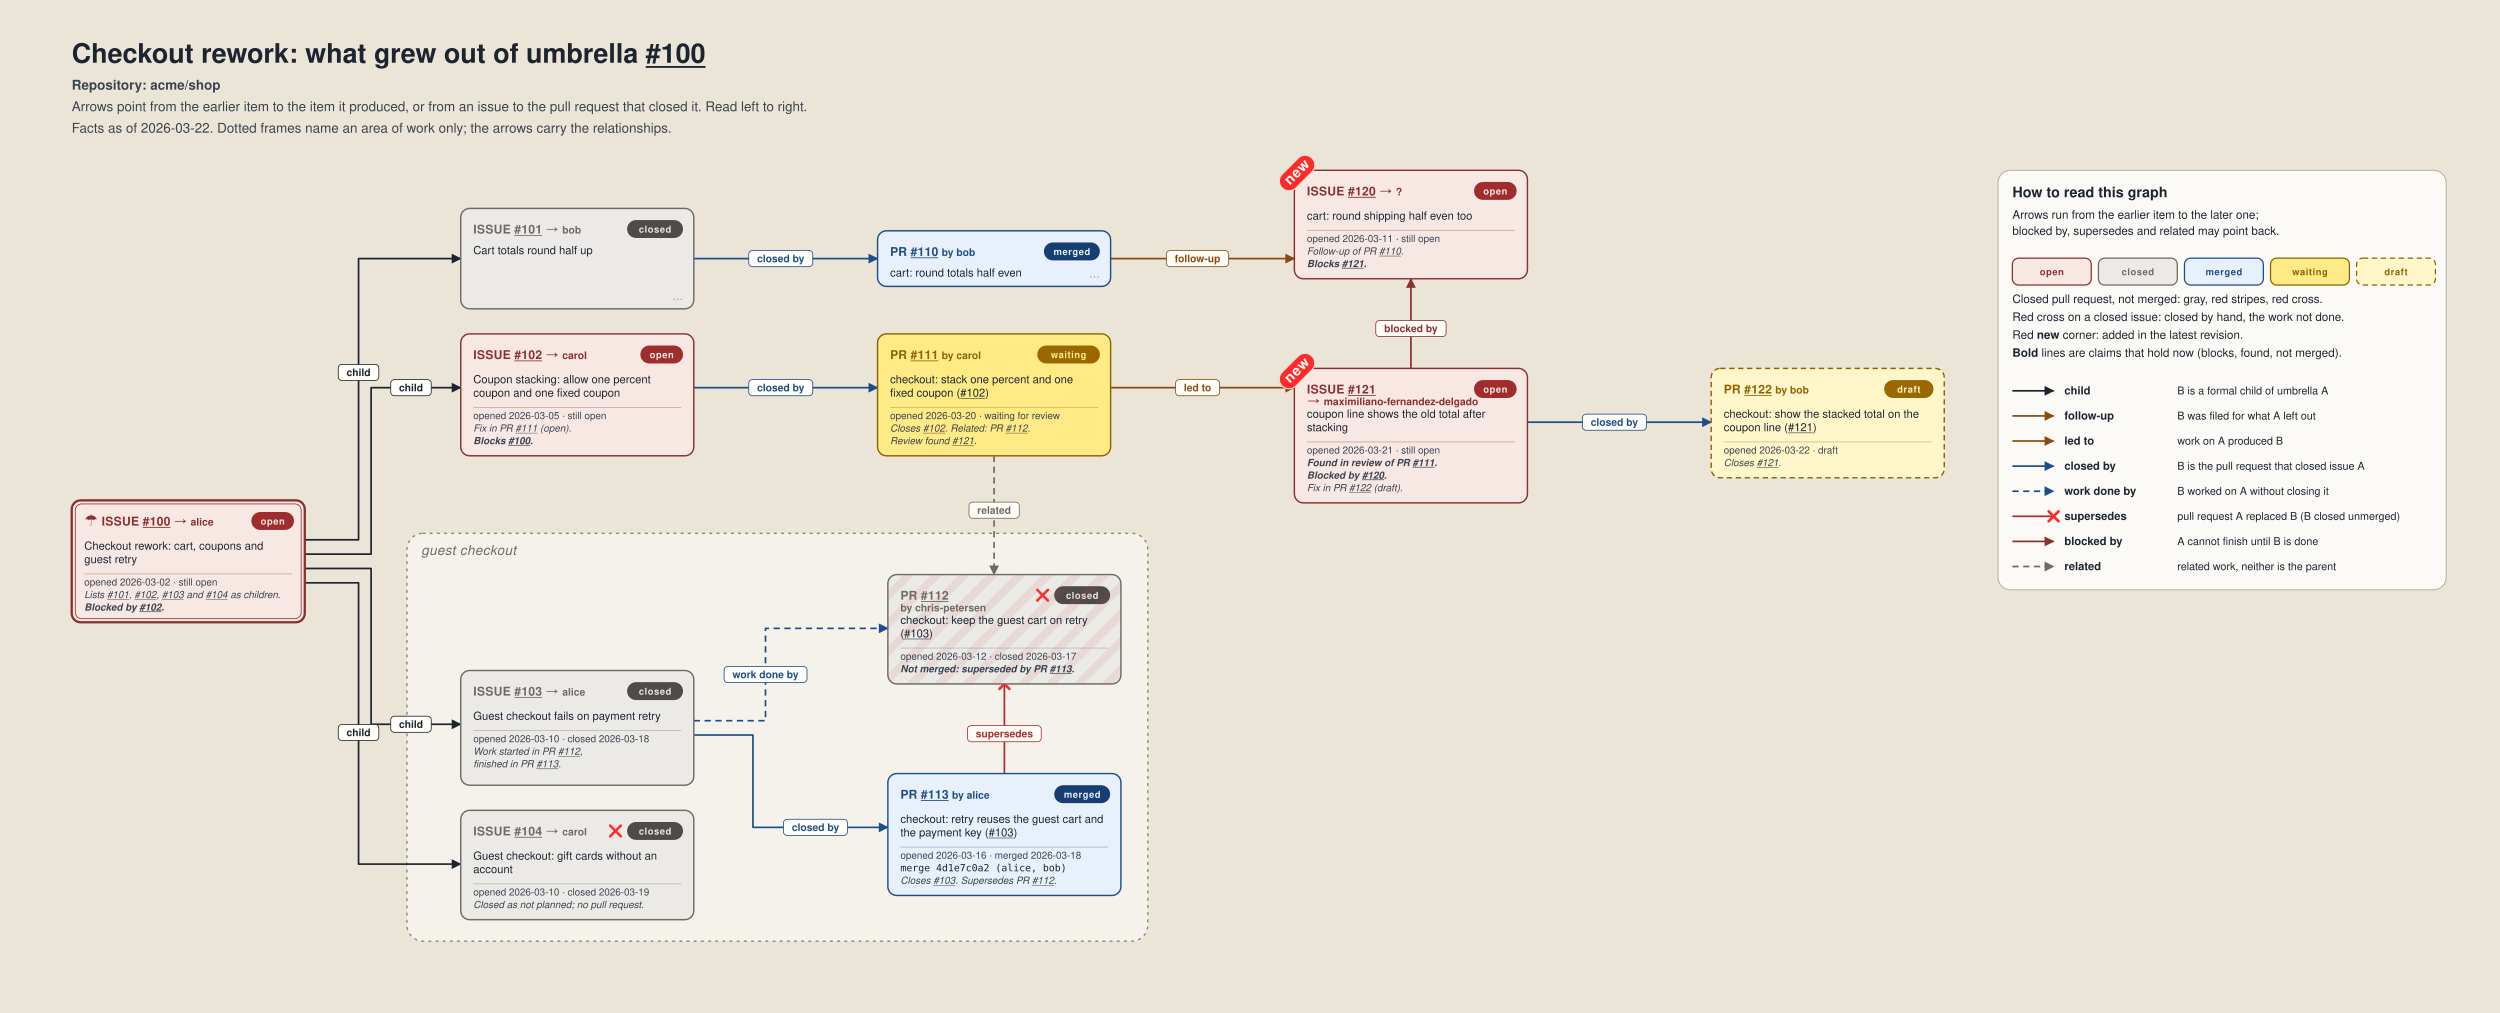
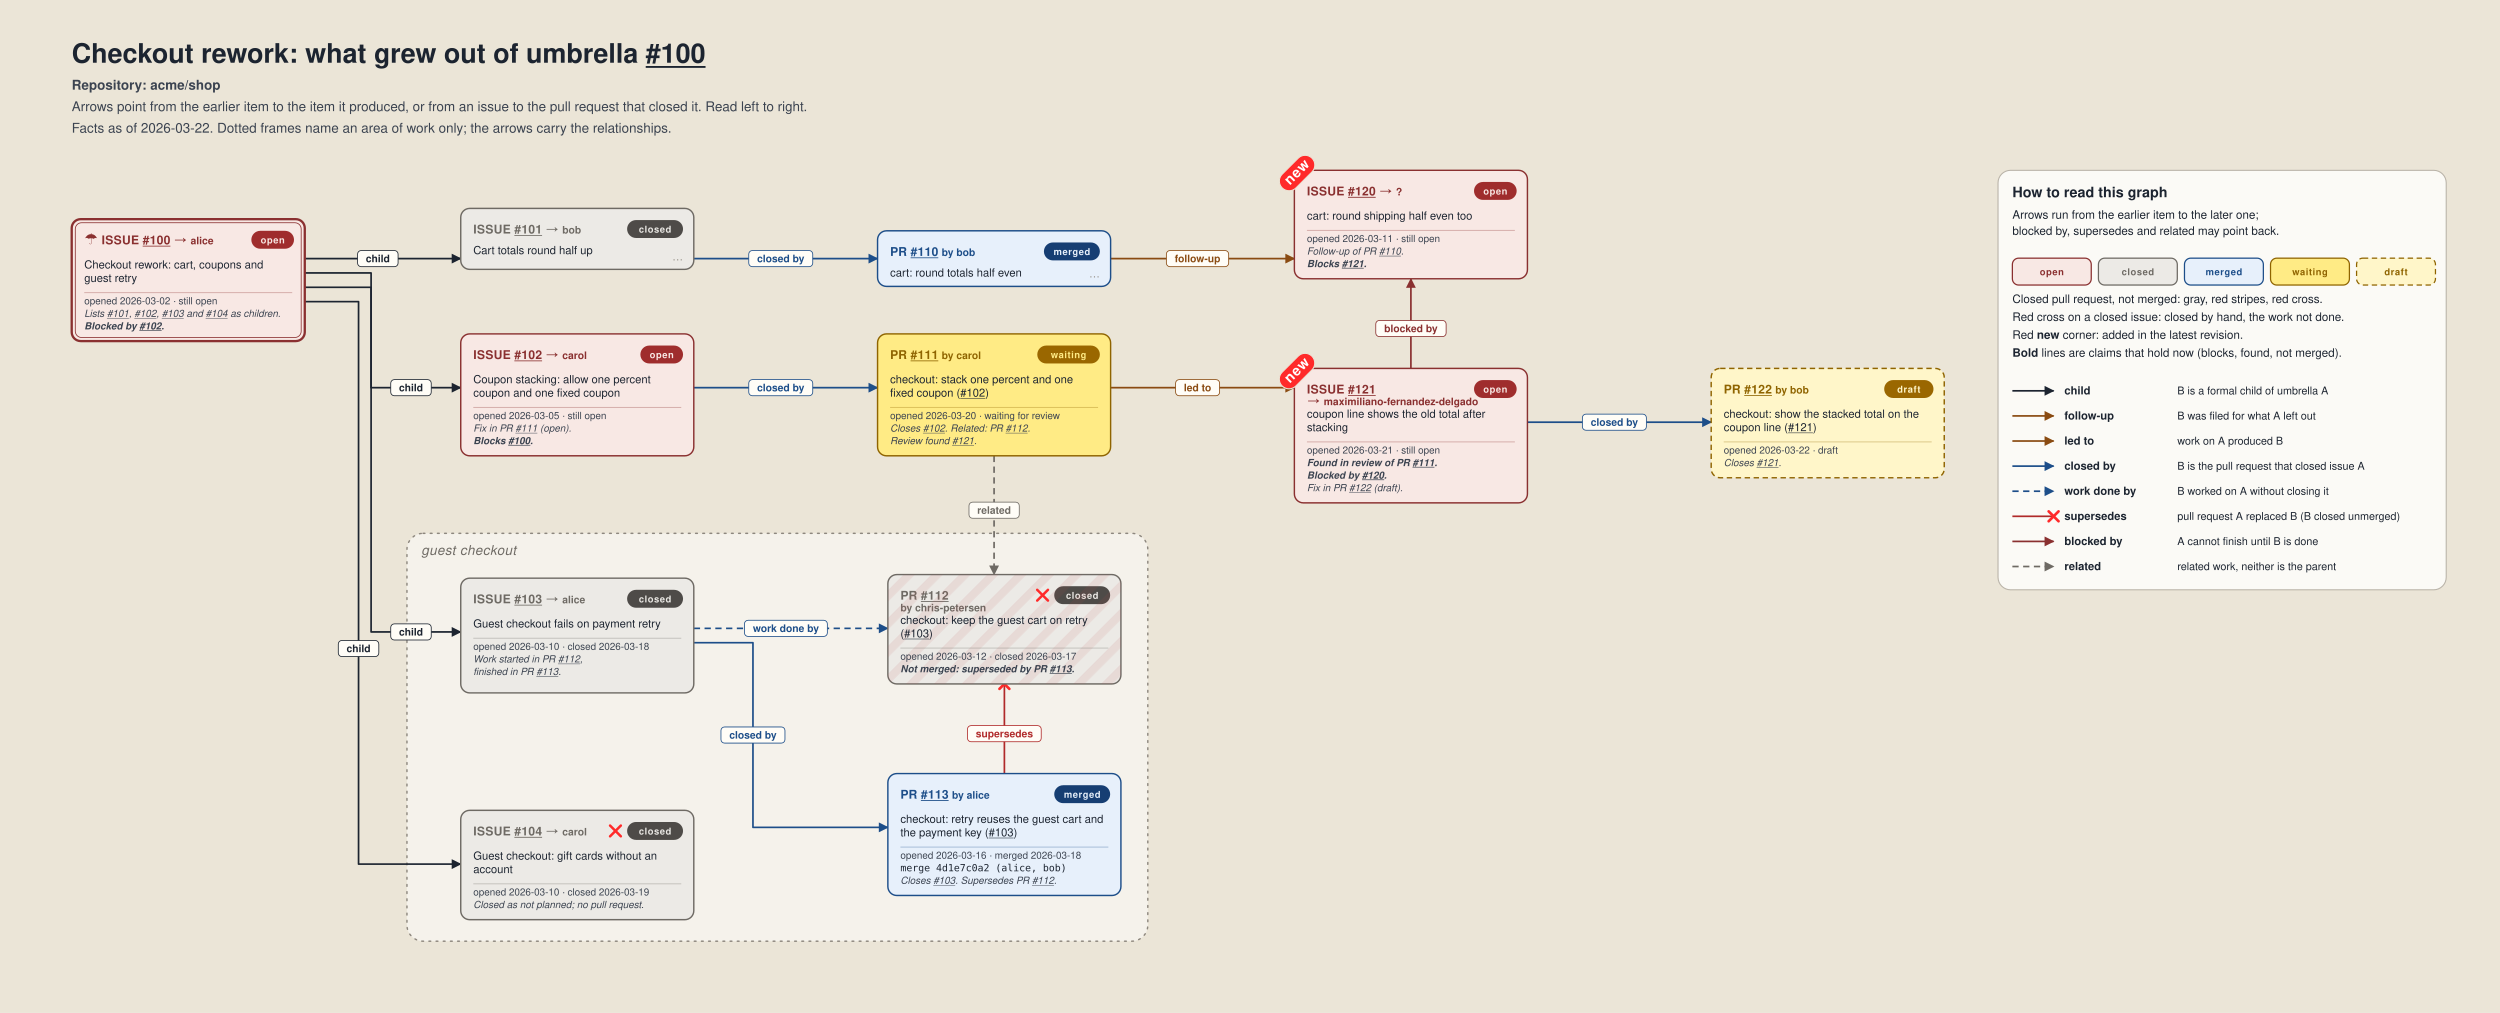
<svg xmlns="http://www.w3.org/2000/svg" xmlns:xlink="http://www.w3.org/1999/xlink" width="2789" height="1130" viewBox="0 0 2789 1130" font-family="Helvetica Neue, Helvetica, Arial, sans-serif">
  <defs>
    <marker id="h-child" viewBox="0 0 12 12" refX="11" refY="6" markerWidth="11" markerHeight="11" markerUnits="userSpaceOnUse" orient="auto">
      <path d="M0,0 L12,6 L0,12 z" fill="#1c2430" />
    </marker>
    <marker id="h-closed" viewBox="0 0 12 12" refX="11" refY="6" markerWidth="11" markerHeight="11" markerUnits="userSpaceOnUse" orient="auto">
      <path d="M0,0 L12,6 L0,12 z" fill="#1d4e89" />
    </marker>
    <marker id="h-work" viewBox="0 0 12 12" refX="11" refY="6" markerWidth="11" markerHeight="11" markerUnits="userSpaceOnUse" orient="auto">
      <path d="M0,0 L12,6 L0,12 z" fill="#1d4e89" />
    </marker>
    <marker id="h-led" viewBox="0 0 12 12" refX="11" refY="6" markerWidth="11" markerHeight="11" markerUnits="userSpaceOnUse" orient="auto">
      <path d="M0,0 L12,6 L0,12 z" fill="#8a4b12" />
    </marker>
    <marker id="h-blocked" viewBox="0 0 12 12" refX="11" refY="6" markerWidth="11" markerHeight="11" markerUnits="userSpaceOnUse" orient="auto">
      <path d="M0,0 L12,6 L0,12 z" fill="#8a3030" />
    </marker>
    <marker id="h-ref" viewBox="0 0 12 12" refX="11" refY="6" markerWidth="11" markerHeight="11" markerUnits="userSpaceOnUse" orient="auto">
      <path d="M0,0 L12,6 L0,12 z" fill="#6e6a64" />
    </marker>
    <marker id="h-evid" viewBox="0 0 12 12" refX="11" refY="6" markerWidth="11" markerHeight="11" markerUnits="userSpaceOnUse" orient="auto">
      <path d="M0,0 L12,6 L0,12 z" fill="#9a6700" />
    </marker>
    <marker id="h-dup" viewBox="0 0 12 12" refX="11" refY="6" markerWidth="11" markerHeight="11" markerUnits="userSpaceOnUse" orient="auto">
      <path d="M0,0 L12,6 L0,12 z" fill="#b02a2a" />
    </marker>
    <marker id="h-cross" overflow="visible" viewBox="0 0 16 16" refX="8" refY="8" markerWidth="16" markerHeight="16" markerUnits="userSpaceOnUse" orient="auto">
      <path d="M2.5,2.5 L13.5,13.5 M13.5,2.5 L2.5,13.5" stroke="#ff2a2a" stroke-width="3" stroke-linecap="round" fill="none" />
    </marker>
    <style>.kind{font-size:13.5px;font-weight:700;letter-spacing:.3px}.ttl{font-size:12.5px;fill:#1c2430}.meta{font-size:11px;fill:#3b4350}.mono{font-size:11px;font-family:Menlo,Consolas,monospace;fill:#1c2430}.note{font-size:11px;font-style:italic;fill:#3b4350}.pill{font-size:10.5px;font-weight:700;letter-spacing:.6px}.lbl{font-size:11.5px;font-weight:600}.ftl{font-size:15px;font-style:italic;fill:#6e6a64;letter-spacing:.4px}.h1{font-size:30px;font-weight:700;fill:#1c2430}.h2{font-size:15px;fill:#3b4350}.lg{font-size:13px;fill:#1c2430}.lgb{font-size:13px;font-weight:700;fill:#1c2430}/*collapse-begin*/.pop{visibility:hidden;opacity:0;pointer-events:none;filter:drop-shadow(0 6px 12px rgba(0,0,0,.35))}#n101:hover~#pop101,#pop101:hover{visibility:visible;opacity:1;pointer-events:auto}#n110:hover~#pop110,#pop110:hover{visibility:visible;opacity:1;pointer-events:auto}/*collapse-end*/</style>
  </defs>
  <rect x="0" y="0" width="2789" height="1130" fill="#ebe5d7" />
  <text class="h1" x="80" y="70">Checkout rework: what grew out of umbrella <a href="https://github.com/acme/shop/issues/100" xlink:href="https://github.com/acme/shop/issues/100" target="_blank">
      <tspan style="text-decoration:underline">#100</tspan>
    </a>
  </text>
  <text class="h2" x="80" y="100">
    <tspan style="font-weight:700">Repository: acme/shop</tspan>
  </text>
  <text class="h2" x="80" y="124">Arrows point from the earlier item to the item it produced, or from an issue to the pull request that closed it. Read left to right.</text>
  <text class="h2" x="80" y="148">Facts as of 2026-03-22. Dotted frames name an area of work only; the arrows carry the relationships.</text>
  <rect x="454" y="595" width="826.5" height="455" rx="18" fill="#ffffff" fill-opacity="0.5" stroke="#8d877e" stroke-width="1.6" stroke-dasharray="2 6" stroke-linecap="round" />
  <text class="ftl" x="470" y="619">guest checkout</text>
-   <path d="M774,804 L854,804 L854,701 L990.5,701" fill="none" stroke="#1d4e89" stroke-width="1.9" stroke-dasharray="7 5" stroke-linejoin="round" marker-end="url(#h-work)" data-from="103" data-to="112" data-kind="work done by" />
-   <path d="M774,820 L840,820 L840,923 L990.5,923" fill="none" stroke="#1d4e89" stroke-width="1.9" stroke-linejoin="round" marker-end="url(#h-closed)" data-from="103" data-to="113" data-kind="closed by" />
+   <path d="M774,701 L990.5,701" fill="none" stroke="#1d4e89" stroke-width="1.9" stroke-dasharray="7 5" stroke-linejoin="round" marker-end="url(#h-work)" data-from="103" data-to="112" data-kind="work done by" />
+   <path d="M774,717 L840,717 L840,923 L990.5,923" fill="none" stroke="#1d4e89" stroke-width="1.9" stroke-linejoin="round" marker-end="url(#h-closed)" data-from="103" data-to="113" data-kind="closed by" />
  <path d="M1120.5,863 L1120.5,763" fill="none" stroke="#b02a2a" stroke-width="1.9" stroke-linejoin="round" marker-end="url(#h-cross)" data-from="113" data-to="112" data-kind="supersedes" />
  <path d="M774,288.5 L979,288.5" fill="none" stroke="#1d4e89" stroke-width="1.9" stroke-linejoin="round" marker-end="url(#h-closed)" data-from="101" data-to="110" data-kind="closed by" />
  <path d="M774,432.5 L979,432.5" fill="none" stroke="#1d4e89" stroke-width="1.9" stroke-linejoin="round" marker-end="url(#h-closed)" data-from="102" data-to="111" data-kind="closed by" />
  <path d="M1239,288.5 L1444,288.5" fill="none" stroke="#8a4b12" stroke-width="1.9" stroke-linejoin="round" marker-end="url(#h-led)" data-from="110" data-to="120" data-kind="follow-up" />
  <path d="M1239,432.5 L1444,432.5" fill="none" stroke="#8a4b12" stroke-width="1.9" stroke-linejoin="round" marker-end="url(#h-led)" data-from="111" data-to="121" data-kind="led to" />
  <path d="M1704,471 L1909,471" fill="none" stroke="#1d4e89" stroke-width="1.9" stroke-linejoin="round" marker-end="url(#h-closed)" data-from="121" data-to="122" data-kind="closed by" />
  <path d="M1574,411 L1574,311" fill="none" stroke="#8a3030" stroke-width="1.9" stroke-linejoin="round" marker-end="url(#h-blocked)" data-from="121" data-to="120" data-kind="blocked by" />
-   <path d="M340,602.2 L400,602.2 L400,288.5 L514,288.5" fill="none" stroke="#1c2430" stroke-width="1.9" stroke-linejoin="round" marker-end="url(#h-child)" data-from="100" data-to="101" data-kind="child" />
-   <path d="M340,618.2 L414,618.2 L414,432.5 L514,432.5" fill="none" stroke="#1c2430" stroke-width="1.9" stroke-linejoin="round" marker-end="url(#h-child)" data-from="100" data-to="102" data-kind="child" />
-   <path d="M340,634.2 L414,634.2 L414,808 L514,808" fill="none" stroke="#1c2430" stroke-width="1.9" stroke-linejoin="round" marker-end="url(#h-child)" data-from="100" data-to="103" data-kind="child" />
-   <path d="M340,650.2 L400,650.2 L400,964 L514,964" fill="none" stroke="#1c2430" stroke-width="1.9" stroke-linejoin="round" marker-end="url(#h-child)" data-from="100" data-to="104" data-kind="child" />
+   <path d="M340,288.5 L514,288.5" fill="none" stroke="#1c2430" stroke-width="1.9" stroke-linejoin="round" marker-end="url(#h-child)" data-from="100" data-to="101" data-kind="child" />
+   <path d="M340,304.5 L414,304.5 L414,432.5 L514,432.5" fill="none" stroke="#1c2430" stroke-width="1.9" stroke-linejoin="round" marker-end="url(#h-child)" data-from="100" data-to="102" data-kind="child" />
+   <path d="M340,320.5 L414,320.5 L414,705 L514,705" fill="none" stroke="#1c2430" stroke-width="1.9" stroke-linejoin="round" marker-end="url(#h-child)" data-from="100" data-to="103" data-kind="child" />
+   <path d="M340,336.5 L400,336.5 L400,964 L514,964" fill="none" stroke="#1c2430" stroke-width="1.9" stroke-linejoin="round" marker-end="url(#h-child)" data-from="100" data-to="104" data-kind="child" />
  <path d="M1109,508.5 L1109,641" fill="none" stroke="#6e6a64" stroke-width="1.9" stroke-dasharray="7 5" stroke-linejoin="round" marker-end="url(#h-ref)" data-from="111" data-to="112" data-kind="related" />
  <g id="n100">
-     <rect x="80" y="558.2" width="260" height="136" rx="10" fill="#f8e8e4" stroke="#8a3030" stroke-width="2.6" />
-     <rect x="84" y="562.2" width="252" height="128" rx="7" fill="none" stroke="#8a3030" stroke-width="0.9" />
-     <text class="kind" x="94" y="586.25" style="fill:#8a3030">
+     <rect x="80" y="244.5" width="260" height="136" rx="10" fill="#f8e8e4" stroke="#8a3030" stroke-width="2.6" />
+     <rect x="84" y="248.5" width="252" height="128" rx="7" fill="none" stroke="#8a3030" stroke-width="0.9" />
+     <text class="kind" x="94" y="272.5" style="fill:#8a3030">
      <tspan style="font-size:16.9px">☂️</tspan> ISSUE <a href="https://github.com/acme/shop/issues/100" xlink:href="https://github.com/acme/shop/issues/100" target="_blank">
        <tspan style="text-decoration:underline">#100</tspan>
      </a>
      <tspan style="font-size:15px;letter-spacing:0">→</tspan>
      <tspan style="font-size:11.5px;font-weight:600;letter-spacing:0">alice</tspan>
    </text>
-     <rect x="280.4" y="571.2" width="47.6" height="20" rx="10" fill="#9f2d2d" />
-     <text class="pill" x="304.2" y="585.2" text-anchor="middle" style="fill:#f8e8e4">open</text>
-     <text class="ttl" x="94" y="613.2">Checkout rework: cart, coupons and</text>
-     <text class="ttl" x="94" y="628.2">guest retry</text>
-     <line x1="94" y1="640.2" x2="326" y2="640.2" stroke="#8a3030" stroke-opacity="0.35" />
-     <text class="meta" x="94" y="653.2">opened 2026-03-02 · still open</text>
-     <text class="note" x="94" y="667.2">Lists <a href="https://github.com/acme/shop/issues/101" xlink:href="https://github.com/acme/shop/issues/101" target="_blank">
+     <rect x="280.4" y="257.5" width="47.6" height="20" rx="10" fill="#9f2d2d" />
+     <text class="pill" x="304.2" y="271.5" text-anchor="middle" style="fill:#f8e8e4">open</text>
+     <text class="ttl" x="94" y="299.5">Checkout rework: cart, coupons and</text>
+     <text class="ttl" x="94" y="314.5">guest retry</text>
+     <line x1="94" y1="326.5" x2="326" y2="326.5" stroke="#8a3030" stroke-opacity="0.35" />
+     <text class="meta" x="94" y="339.5">opened 2026-03-02 · still open</text>
+     <text class="note" x="94" y="353.5">Lists <a href="https://github.com/acme/shop/issues/101" xlink:href="https://github.com/acme/shop/issues/101" target="_blank">
        <tspan style="text-decoration:underline">#101</tspan>
      </a>, <a href="https://github.com/acme/shop/issues/102" xlink:href="https://github.com/acme/shop/issues/102" target="_blank">
        <tspan style="text-decoration:underline">#102</tspan>
      </a>, <a href="https://github.com/acme/shop/issues/103" xlink:href="https://github.com/acme/shop/issues/103" target="_blank">
        <tspan style="text-decoration:underline">#103</tspan>
      </a> and <a href="https://github.com/acme/shop/issues/104" xlink:href="https://github.com/acme/shop/issues/104" target="_blank">
        <tspan style="text-decoration:underline">#104</tspan>
      </a> as children.</text>
-     <text class="note" x="94" y="681.2">
+     <text class="note" x="94" y="367.5">
      <tspan style="font-weight:700">Blocked by <a href="https://github.com/acme/shop/issues/102" xlink:href="https://github.com/acme/shop/issues/102" target="_blank">
          <tspan style="text-decoration:underline">#102</tspan>
        </a>.</tspan>
    </text>
  </g>
  <g id="n101">
-     <rect x="514" y="232.5" width="260" height="112" rx="10" fill="#eceae6" stroke="#6e6a64" stroke-width="1.6" data-collapsed="1" data-keywords="Cart totals round half up" />
+     <rect x="514" y="232.5" width="260" height="68" rx="10" fill="#eceae6" stroke="#6e6a64" stroke-width="1.6" data-collapsed="1" data-keywords="Cart totals round half up" />
    <text class="kind" x="528" y="260.5" style="fill:#6e6a64">ISSUE <a href="https://github.com/acme/shop/issues/101" xlink:href="https://github.com/acme/shop/issues/101" target="_blank">
        <tspan style="text-decoration:underline">#101</tspan>
      </a>
      <tspan style="font-size:15px;letter-spacing:0">→</tspan>
      <tspan style="font-size:11.5px;font-weight:600;letter-spacing:0">bob</tspan>
    </text>
    <rect x="699.6" y="245.5" width="62.4" height="20" rx="10" fill="#4e4b48" />
    <text class="pill" x="730.8" y="259.5" text-anchor="middle" style="fill:#eceae6">closed</text>
    <text class="ttl" x="528" y="283.5">Cart totals round half up</text>
-     <text class="meta" x="762" y="334.5" text-anchor="end" style="fill:#8d877e;font-size:12px">…</text>
+     <text class="meta" x="762" y="290.5" text-anchor="end" style="fill:#8d877e;font-size:12px">…</text>
  </g>
  <g id="n110">
    <rect x="979" y="257.5" width="260" height="62" rx="10" fill="#e7f0fb" stroke="#1d4e89" stroke-width="1.6" data-collapsed="1" data-keywords="cart: round totals half even" />
    <text class="kind" x="993.0" y="285.5" style="fill:#1d4e89">PR <a href="https://github.com/acme/shop/pull/110" xlink:href="https://github.com/acme/shop/pull/110" target="_blank">
        <tspan style="text-decoration:underline">#110</tspan>
      </a>
      <tspan style="font-size:11.5px;font-weight:600;letter-spacing:0">by bob</tspan>
    </text>
    <rect x="1164.6" y="270.5" width="62.4" height="20" rx="10" fill="#163e73" />
    <text class="pill" x="1195.8" y="284.5" text-anchor="middle" style="fill:#e7f0fb">merged</text>
    <text class="ttl" x="993" y="308.5">cart: round totals half even</text>
    <text class="meta" x="1227" y="309.5" text-anchor="end" style="fill:#8d877e;font-size:12px">…</text>
  </g>
  <g id="n120">
    <rect x="1444" y="190" width="260" height="121" rx="10" fill="#f8e8e4" stroke="#8a3030" stroke-width="1.6" />
    <text class="kind" x="1458.0" y="218.0" style="fill:#8a3030">ISSUE <a href="https://github.com/acme/shop/issues/120" xlink:href="https://github.com/acme/shop/issues/120" target="_blank">
        <tspan style="text-decoration:underline">#120</tspan>
      </a>
      <tspan style="font-size:15px;letter-spacing:0">→</tspan>
      <tspan style="font-size:11.5px;font-weight:600;letter-spacing:0">?</tspan>
    </text>
    <rect x="1644.4" y="203" width="47.6" height="20" rx="10" fill="#9f2d2d" />
    <text class="pill" x="1668.2" y="217" text-anchor="middle" style="fill:#f8e8e4">open</text>
    <text class="ttl" x="1458" y="245">cart: round shipping half even too</text>
    <line x1="1458" y1="257" x2="1690" y2="257" stroke="#8a3030" stroke-opacity="0.35" />
    <text class="meta" x="1458" y="270">opened 2026-03-11 · still open</text>
    <text class="note" x="1458" y="284">Follow-up of PR <a href="https://github.com/acme/shop/pull/110" xlink:href="https://github.com/acme/shop/pull/110" target="_blank">
        <tspan style="text-decoration:underline">#110</tspan>
      </a>.</text>
    <text class="note" x="1458" y="298">
      <tspan style="font-weight:700">Blocks <a href="https://github.com/acme/shop/issues/121" xlink:href="https://github.com/acme/shop/issues/121" target="_blank">
          <tspan style="text-decoration:underline">#121</tspan>
        </a>.</tspan>
    </text>
    <g transform="rotate(-45 1447 193)">
      <rect x="1423.5" y="182.2" width="47.0" height="21.7" rx="10.85" fill="#ff2a2a" stroke="#ebe5d7" stroke-width="1.2" />
      <text class="pill" x="1447.5" y="197.2" text-anchor="middle" style="fill:#ffffff;font-size:15.75px;letter-spacing:.9px">new</text>
    </g>
  </g>
  <g id="n102">
    <rect x="514" y="372.5" width="260" height="136" rx="10" fill="#f8e8e4" stroke="#8a3030" stroke-width="1.6" />
    <text class="kind" x="528" y="400.5" style="fill:#8a3030">ISSUE <a href="https://github.com/acme/shop/issues/102" xlink:href="https://github.com/acme/shop/issues/102" target="_blank">
        <tspan style="text-decoration:underline">#102</tspan>
      </a>
      <tspan style="font-size:15px;letter-spacing:0">→</tspan>
      <tspan style="font-size:11.5px;font-weight:600;letter-spacing:0">carol</tspan>
    </text>
    <rect x="714.4" y="385.5" width="47.6" height="20" rx="10" fill="#9f2d2d" />
    <text class="pill" x="738.2" y="399.5" text-anchor="middle" style="fill:#f8e8e4">open</text>
    <text class="ttl" x="528" y="427.5">Coupon stacking: allow one percent</text>
    <text class="ttl" x="528" y="442.5">coupon and one fixed coupon</text>
    <line x1="528" y1="454.5" x2="760" y2="454.5" stroke="#8a3030" stroke-opacity="0.35" />
    <text class="meta" x="528" y="467.5">opened 2026-03-05 · still open</text>
    <text class="note" x="528" y="481.5">Fix in PR <a href="https://github.com/acme/shop/pull/111" xlink:href="https://github.com/acme/shop/pull/111" target="_blank">
        <tspan style="text-decoration:underline">#111</tspan>
      </a> (open).</text>
    <text class="note" x="528" y="495.5">
      <tspan style="font-weight:700">Blocks <a href="https://github.com/acme/shop/issues/100" xlink:href="https://github.com/acme/shop/issues/100" target="_blank">
          <tspan style="text-decoration:underline">#100</tspan>
        </a>.</tspan>
    </text>
  </g>
  <g id="n111">
    <rect x="979" y="372.5" width="260" height="136" rx="10" fill="#ffeb85" stroke="#8f6400" stroke-width="1.6" />
    <text class="kind" x="993.0" y="400.5" style="fill:#8f6400">PR <a href="https://github.com/acme/shop/pull/111" xlink:href="https://github.com/acme/shop/pull/111" target="_blank">
        <tspan style="text-decoration:underline">#111</tspan>
      </a>
      <tspan style="font-size:11.5px;font-weight:600;letter-spacing:0">by carol</tspan>
    </text>
    <rect x="1157.2" y="385.5" width="69.8" height="20" rx="10" fill="#9a6700" />
    <text class="pill" x="1192.1" y="399.5" text-anchor="middle" style="fill:#ffeb85">waiting</text>
    <text class="ttl" x="993" y="427.5">checkout: stack one percent and one</text>
    <text class="ttl" x="993" y="442.5">fixed coupon (<a href="https://github.com/acme/shop/issues/102" xlink:href="https://github.com/acme/shop/issues/102" target="_blank">
        <tspan style="text-decoration:underline">#102</tspan>
      </a>)</text>
    <line x1="993" y1="454.5" x2="1225" y2="454.5" stroke="#8f6400" stroke-opacity="0.35" />
    <text class="meta" x="993" y="467.5">opened 2026-03-20 · waiting for review</text>
    <text class="note" x="993" y="481.5">Closes <a href="https://github.com/acme/shop/issues/102" xlink:href="https://github.com/acme/shop/issues/102" target="_blank">
        <tspan style="text-decoration:underline">#102</tspan>
      </a>. Related: PR <a href="https://github.com/acme/shop/pull/112" xlink:href="https://github.com/acme/shop/pull/112" target="_blank">
        <tspan style="text-decoration:underline">#112</tspan>
      </a>.</text>
    <text class="note" x="993" y="495.5">Review found <a href="https://github.com/acme/shop/issues/121" xlink:href="https://github.com/acme/shop/issues/121" target="_blank">
        <tspan style="text-decoration:underline">#121</tspan>
      </a>.</text>
  </g>
  <g id="n121">
    <rect x="1444" y="411" width="260" height="150" rx="10" fill="#f8e8e4" stroke="#8a3030" stroke-width="1.6" />
    <text class="kind" x="1458.0" y="439.0" style="fill:#8a3030">ISSUE <a href="https://github.com/acme/shop/issues/121" xlink:href="https://github.com/acme/shop/issues/121" target="_blank">
        <tspan style="text-decoration:underline">#121</tspan>
      </a>
    </text>
    <text class="kind" x="1458.0" y="452" style="fill:#8a3030">
      <tspan style="font-size:15px;letter-spacing:0">→</tspan>
      <tspan style="font-size:11.5px;font-weight:600;letter-spacing:0">maximiliano-fernandez-delgado</tspan>
    </text>
    <rect x="1644.4" y="424" width="47.6" height="20" rx="10" fill="#9f2d2d" />
    <text class="pill" x="1668.2" y="438" text-anchor="middle" style="fill:#f8e8e4">open</text>
    <text class="ttl" x="1458" y="466">coupon line shows the old total after</text>
    <text class="ttl" x="1458" y="481">stacking</text>
    <line x1="1458" y1="493" x2="1690" y2="493" stroke="#8a3030" stroke-opacity="0.35" />
    <text class="meta" x="1458" y="506">opened 2026-03-21 · still open</text>
    <text class="note" x="1458" y="520">
      <tspan style="font-weight:700">Found in review of PR <a href="https://github.com/acme/shop/pull/111" xlink:href="https://github.com/acme/shop/pull/111" target="_blank">
          <tspan style="text-decoration:underline">#111</tspan>
        </a>.</tspan>
    </text>
    <text class="note" x="1458" y="534">
      <tspan style="font-weight:700">Blocked by <a href="https://github.com/acme/shop/issues/120" xlink:href="https://github.com/acme/shop/issues/120" target="_blank">
          <tspan style="text-decoration:underline">#120</tspan>
        </a>.</tspan>
    </text>
    <text class="note" x="1458" y="548">Fix in PR <a href="https://github.com/acme/shop/pull/122" xlink:href="https://github.com/acme/shop/pull/122" target="_blank">
        <tspan style="text-decoration:underline">#122</tspan>
      </a> (draft).</text>
    <g transform="rotate(-45 1447 414)">
      <rect x="1423.5" y="403.1" width="47.0" height="21.7" rx="10.85" fill="#ff2a2a" stroke="#ebe5d7" stroke-width="1.2" />
      <text class="pill" x="1447.5" y="418.2" text-anchor="middle" style="fill:#ffffff;font-size:15.75px;letter-spacing:.9px">new</text>
    </g>
  </g>
  <g id="n122">
    <rect x="1909" y="411" width="260" height="122" rx="10" fill="#fff6c9" stroke="#8f6400" stroke-width="1.6" stroke-dasharray="6 4" />
    <text class="kind" x="1923.0" y="439.0" style="fill:#8f6400">PR <a href="https://github.com/acme/shop/pull/122" xlink:href="https://github.com/acme/shop/pull/122" target="_blank">
        <tspan style="text-decoration:underline">#122</tspan>
      </a>
      <tspan style="font-size:11.5px;font-weight:600;letter-spacing:0">by bob</tspan>
    </text>
    <rect x="2102.0" y="424" width="55.0" height="20" rx="10" fill="#9a6700" />
    <text class="pill" x="2129.5" y="438" text-anchor="middle" style="fill:#fff6c9">draft</text>
    <text class="ttl" x="1923" y="466">checkout: show the stacked total on the</text>
    <text class="ttl" x="1923" y="481">coupon line (<a href="https://github.com/acme/shop/issues/121" xlink:href="https://github.com/acme/shop/issues/121" target="_blank">
        <tspan style="text-decoration:underline">#121</tspan>
      </a>)</text>
    <line x1="1923" y1="493" x2="2155" y2="493" stroke="#8f6400" stroke-opacity="0.35" />
    <text class="meta" x="1923" y="506">opened 2026-03-22 · draft</text>
    <text class="note" x="1923" y="520">Closes <a href="https://github.com/acme/shop/issues/121" xlink:href="https://github.com/acme/shop/issues/121" target="_blank">
        <tspan style="text-decoration:underline">#121</tspan>
      </a>.</text>
  </g>
  <g id="n103" data-frame="guest checkout">
-     <rect x="514" y="748" width="260" height="128" rx="10" fill="#eceae6" stroke="#6e6a64" stroke-width="1.6" />
-     <text class="kind" x="528" y="776.0" style="fill:#6e6a64">ISSUE <a href="https://github.com/acme/shop/issues/103" xlink:href="https://github.com/acme/shop/issues/103" target="_blank">
+     <rect x="514" y="645" width="260" height="128" rx="10" fill="#eceae6" stroke="#6e6a64" stroke-width="1.6" />
+     <text class="kind" x="528" y="673" style="fill:#6e6a64">ISSUE <a href="https://github.com/acme/shop/issues/103" xlink:href="https://github.com/acme/shop/issues/103" target="_blank">
        <tspan style="text-decoration:underline">#103</tspan>
      </a>
      <tspan style="font-size:15px;letter-spacing:0">→</tspan>
      <tspan style="font-size:11.5px;font-weight:600;letter-spacing:0">alice</tspan>
    </text>
-     <rect x="699.6" y="761" width="62.4" height="20" rx="10" fill="#4e4b48" />
-     <text class="pill" x="730.8" y="775" text-anchor="middle" style="fill:#eceae6">closed</text>
-     <text class="ttl" x="528" y="803">Guest checkout fails on payment retry</text>
-     <line x1="528" y1="815" x2="760" y2="815" stroke="#6e6a64" stroke-opacity="0.35" />
-     <text class="meta" x="528" y="828">opened 2026-03-10 · closed 2026-03-18</text>
-     <text class="note" x="528" y="842">Work started in PR <a href="https://github.com/acme/shop/pull/112" xlink:href="https://github.com/acme/shop/pull/112" target="_blank">
+     <rect x="699.6" y="658" width="62.4" height="20" rx="10" fill="#4e4b48" />
+     <text class="pill" x="730.8" y="672" text-anchor="middle" style="fill:#eceae6">closed</text>
+     <text class="ttl" x="528" y="700">Guest checkout fails on payment retry</text>
+     <line x1="528" y1="712" x2="760" y2="712" stroke="#6e6a64" stroke-opacity="0.35" />
+     <text class="meta" x="528" y="725">opened 2026-03-10 · closed 2026-03-18</text>
+     <text class="note" x="528" y="739">Work started in PR <a href="https://github.com/acme/shop/pull/112" xlink:href="https://github.com/acme/shop/pull/112" target="_blank">
        <tspan style="text-decoration:underline">#112</tspan>
      </a>,</text>
-     <text class="note" x="528" y="856">finished in PR <a href="https://github.com/acme/shop/pull/113" xlink:href="https://github.com/acme/shop/pull/113" target="_blank">
+     <text class="note" x="528" y="753">finished in PR <a href="https://github.com/acme/shop/pull/113" xlink:href="https://github.com/acme/shop/pull/113" target="_blank">
        <tspan style="text-decoration:underline">#113</tspan>
      </a>.</text>
  </g>
  <g id="n104" data-frame="guest checkout">
    <rect x="514" y="904" width="260" height="122" rx="10" fill="#eceae6" stroke="#6e6a64" stroke-width="1.6" />
    <text class="kind" x="528" y="932.0" style="fill:#6e6a64">ISSUE <a href="https://github.com/acme/shop/issues/104" xlink:href="https://github.com/acme/shop/issues/104" target="_blank">
        <tspan style="text-decoration:underline">#104</tspan>
      </a>
      <tspan style="font-size:15px;letter-spacing:0">→</tspan>
      <tspan style="font-size:11.5px;font-weight:600;letter-spacing:0">carol</tspan>
    </text>
    <rect x="699.6" y="917" width="62.4" height="20" rx="10" fill="#4e4b48" />
    <text class="pill" x="730.8" y="931" text-anchor="middle" style="fill:#eceae6">closed</text>
    <line x1="680.6" y1="921" x2="692.6" y2="933" stroke="#ff2a2a" stroke-width="2.8" stroke-linecap="round" />
    <line x1="692.6" y1="921" x2="680.6" y2="933" stroke="#ff2a2a" stroke-width="2.8" stroke-linecap="round" />
    <text class="ttl" x="528" y="959">Guest checkout: gift cards without an</text>
    <text class="ttl" x="528" y="974">account</text>
    <line x1="528" y1="986" x2="760" y2="986" stroke="#6e6a64" stroke-opacity="0.35" />
    <text class="meta" x="528" y="999">opened 2026-03-10 · closed 2026-03-19</text>
    <text class="note" x="528" y="1013">Closed as not planned; no pull request.</text>
  </g>
  <g id="n112" data-frame="guest checkout">
    <rect x="990.5" y="641" width="260" height="122" rx="10" fill="#eceae6" stroke="#6e6a64" stroke-width="1.6" />
    <text class="kind" x="1004.5" y="669.0" style="fill:#6e6a64">PR <a href="https://github.com/acme/shop/pull/112" xlink:href="https://github.com/acme/shop/pull/112" target="_blank">
        <tspan style="text-decoration:underline">#112</tspan>
      </a>
    </text>
    <text class="kind" x="1004.5" y="682" style="fill:#6e6a64">
      <tspan style="font-size:11.5px;font-weight:600;letter-spacing:0">by chris-petersen</tspan>
    </text>
    <rect x="1176.1" y="654" width="62.4" height="20" rx="10" fill="#4e4b48" />
    <text class="pill" x="1207.3" y="668" text-anchor="middle" style="fill:#eceae6">closed</text>
    <defs>
      <pattern id="stripes112" width="22" height="22" patternUnits="userSpaceOnUse" patternTransform="rotate(45)">
        <rect width="9" height="22" fill="#b84a4a" fill-opacity=".10" />
      </pattern>
    </defs>
    <rect x="990.5" y="641" width="260" height="122" rx="10" fill="url(#stripes112)" />
    <line x1="1157.1" y1="658" x2="1169.1" y2="670" stroke="#ff2a2a" stroke-width="2.8" stroke-linecap="round" />
    <line x1="1169.1" y1="658" x2="1157.1" y2="670" stroke="#ff2a2a" stroke-width="2.8" stroke-linecap="round" />
    <text class="ttl" x="1004.5" y="696">checkout: keep the guest cart on retry</text>
    <text class="ttl" x="1004.5" y="711">(<a href="https://github.com/acme/shop/issues/103" xlink:href="https://github.com/acme/shop/issues/103" target="_blank">
        <tspan style="text-decoration:underline">#103</tspan>
      </a>)</text>
    <line x1="1004.5" y1="723" x2="1236.5" y2="723" stroke="#6e6a64" stroke-opacity="0.35" />
    <text class="meta" x="1004.5" y="736">opened 2026-03-12 · closed 2026-03-17</text>
    <text class="note" x="1004.5" y="750">
      <tspan style="font-weight:700">Not merged: superseded by PR <a href="https://github.com/acme/shop/pull/113" xlink:href="https://github.com/acme/shop/pull/113" target="_blank">
          <tspan style="text-decoration:underline">#113</tspan>
        </a>.</tspan>
    </text>
  </g>
  <g id="n113" data-frame="guest checkout">
    <rect x="990.5" y="863" width="260" height="136" rx="10" fill="#e7f0fb" stroke="#1d4e89" stroke-width="1.6" />
    <text class="kind" x="1004.5" y="891.0" style="fill:#1d4e89">PR <a href="https://github.com/acme/shop/pull/113" xlink:href="https://github.com/acme/shop/pull/113" target="_blank">
        <tspan style="text-decoration:underline">#113</tspan>
      </a>
      <tspan style="font-size:11.5px;font-weight:600;letter-spacing:0">by alice</tspan>
    </text>
    <rect x="1176.1" y="876" width="62.4" height="20" rx="10" fill="#163e73" />
    <text class="pill" x="1207.3" y="890" text-anchor="middle" style="fill:#e7f0fb">merged</text>
    <text class="ttl" x="1004.5" y="918">checkout: retry reuses the guest cart and</text>
    <text class="ttl" x="1004.5" y="933">the payment key (<a href="https://github.com/acme/shop/issues/103" xlink:href="https://github.com/acme/shop/issues/103" target="_blank">
        <tspan style="text-decoration:underline">#103</tspan>
      </a>)</text>
    <line x1="1004.5" y1="945" x2="1236.5" y2="945" stroke="#1d4e89" stroke-opacity="0.35" />
    <text class="meta" x="1004.5" y="958">opened 2026-03-16 · merged 2026-03-18</text>
    <text class="mono" x="1004.5" y="972">merge 4d1e7c0a2 (alice, bob)</text>
    <text class="note" x="1004.5" y="986">Closes <a href="https://github.com/acme/shop/issues/103" xlink:href="https://github.com/acme/shop/issues/103" target="_blank">
        <tspan style="text-decoration:underline">#103</tspan>
      </a>. Supersedes PR <a href="https://github.com/acme/shop/pull/112" xlink:href="https://github.com/acme/shop/pull/112" target="_blank">
        <tspan style="text-decoration:underline">#112</tspan>
      </a>.</text>
  </g>
-   <rect x="807.8" y="743.5" width="92.5" height="18.0" rx="4" fill="#fffdf7" stroke="#1d4e89" stroke-width="0.9" />
-   <text class="lbl" x="854.0" y="756.5" text-anchor="middle" style="fill:#1d4e89">work done by</text>
-   <rect x="874.0" y="914.0" width="71.4" height="18.0" rx="4" fill="#fffdf7" stroke="#1d4e89" stroke-width="0.9" />
-   <text class="lbl" x="909.8" y="927.0" text-anchor="middle" style="fill:#1d4e89">closed by</text>
+   <rect x="830.5" y="692.0" width="92.5" height="18.0" rx="4" fill="#fffdf7" stroke="#1d4e89" stroke-width="0.9" />
+   <text class="lbl" x="876.8" y="705.0" text-anchor="middle" style="fill:#1d4e89">work done by</text>
+   <rect x="804.3" y="811.0" width="71.4" height="18.0" rx="4" fill="#fffdf7" stroke="#1d4e89" stroke-width="0.9" />
+   <text class="lbl" x="840.0" y="824.0" text-anchor="middle" style="fill:#1d4e89">closed by</text>
  <rect x="1079.3" y="809.5" width="82.3" height="18.0" rx="4" fill="#fffdf7" stroke="#b02a2a" stroke-width="0.9" />
  <text class="lbl" x="1120.5" y="822.5" text-anchor="middle" style="fill:#b02a2a">supersedes</text>
  <rect x="835.3" y="279.5" width="71.4" height="18.0" rx="4" fill="#fffdf7" stroke="#1d4e89" stroke-width="0.9" />
  <text class="lbl" x="871.0" y="292.5" text-anchor="middle" style="fill:#1d4e89">closed by</text>
  <rect x="835.3" y="423.5" width="71.4" height="18.0" rx="4" fill="#fffdf7" stroke="#1d4e89" stroke-width="0.9" />
  <text class="lbl" x="871.0" y="436.5" text-anchor="middle" style="fill:#1d4e89">closed by</text>
  <rect x="1301.2" y="279.5" width="69.5" height="18.0" rx="4" fill="#fffdf7" stroke="#8a4b12" stroke-width="0.9" />
  <text class="lbl" x="1336.0" y="292.5" text-anchor="middle" style="fill:#8a4b12">follow-up</text>
  <rect x="1311.5" y="423.5" width="49.1" height="18.0" rx="4" fill="#fffdf7" stroke="#8a4b12" stroke-width="0.9" />
  <text class="lbl" x="1336.0" y="436.5" text-anchor="middle" style="fill:#8a4b12">led to</text>
  <rect x="1765.3" y="462.0" width="71.4" height="18.0" rx="4" fill="#fffdf7" stroke="#1d4e89" stroke-width="0.9" />
  <text class="lbl" x="1801.0" y="475.0" text-anchor="middle" style="fill:#1d4e89">closed by</text>
  <rect x="1534.8" y="357.5" width="78.5" height="18.0" rx="4" fill="#fffdf7" stroke="#8a3030" stroke-width="0.9" />
  <text class="lbl" x="1574.0" y="370.5" text-anchor="middle" style="fill:#8a3030">blocked by</text>
-   <rect x="377.4" y="406.5" width="45.2" height="18.0" rx="4" fill="#fffdf7" stroke="#1c2430" stroke-width="0.9" />
-   <text class="lbl" x="400.0" y="419.5" text-anchor="middle" style="fill:#1c2430">child</text>
+   <rect x="398.9" y="279.5" width="45.2" height="18.0" rx="4" fill="#fffdf7" stroke="#1c2430" stroke-width="0.9" />
+   <text class="lbl" x="421.5" y="292.5" text-anchor="middle" style="fill:#1c2430">child</text>
  <rect x="435.9" y="423.5" width="45.2" height="18.0" rx="4" fill="#fffdf7" stroke="#1c2430" stroke-width="0.9" />
  <text class="lbl" x="458.5" y="436.5" text-anchor="middle" style="fill:#1c2430">child</text>
-   <rect x="435.9" y="799.0" width="45.2" height="18.0" rx="4" fill="#fffdf7" stroke="#1c2430" stroke-width="0.9" />
-   <text class="lbl" x="458.5" y="812.0" text-anchor="middle" style="fill:#1c2430">child</text>
-   <rect x="377.4" y="808.2" width="45.2" height="18.0" rx="4" fill="#fffdf7" stroke="#1c2430" stroke-width="0.9" />
-   <text class="lbl" x="400.0" y="821.2" text-anchor="middle" style="fill:#1c2430">child</text>
+   <rect x="435.9" y="696.0" width="45.2" height="18.0" rx="4" fill="#fffdf7" stroke="#1c2430" stroke-width="0.9" />
+   <text class="lbl" x="458.5" y="709.0" text-anchor="middle" style="fill:#1c2430">child</text>
+   <rect x="377.4" y="714.5" width="45.2" height="18.0" rx="4" fill="#fffdf7" stroke="#1c2430" stroke-width="0.9" />
+   <text class="lbl" x="400.0" y="727.5" text-anchor="middle" style="fill:#1c2430">child</text>
  <rect x="1081.0" y="560.2" width="56.1" height="18.0" rx="4" fill="#fffdf7" stroke="#6e6a64" stroke-width="0.9" />
  <text class="lbl" x="1109.0" y="573.2" text-anchor="middle" style="fill:#6e6a64">related</text>
  <rect x="2229.0" y="190" width="500" height="468" rx="14" fill="#fbfaf6" stroke="#b9b3a8" stroke-width="1.2" />
  <text class="lgb" x="2245.0" y="220" style="font-size:16px">How to read this graph</text>
  <text class="lg" x="2245.0" y="244">Arrows run from the earlier item to the later one;</text>
  <text class="lg" x="2245.0" y="262">blocked by, supersedes and related may point back.</text>
  <rect x="2245.0" y="288" width="88" height="30" rx="7" fill="#f8e8e4" stroke="#8a3030" stroke-width="1.4" />
  <text class="pill" x="2289.0" y="307" text-anchor="middle" style="fill:#8a3030">open</text>
  <rect x="2341.0" y="288" width="88" height="30" rx="7" fill="#eceae6" stroke="#6e6a64" stroke-width="1.4" />
  <text class="pill" x="2385.0" y="307" text-anchor="middle" style="fill:#6e6a64">closed</text>
  <rect x="2437.0" y="288" width="88" height="30" rx="7" fill="#e7f0fb" stroke="#1d4e89" stroke-width="1.4" />
  <text class="pill" x="2481.0" y="307" text-anchor="middle" style="fill:#1d4e89">merged</text>
  <rect x="2533.0" y="288" width="88" height="30" rx="7" fill="#ffeb85" stroke="#8f6400" stroke-width="1.4" />
  <text class="pill" x="2577.0" y="307" text-anchor="middle" style="fill:#8f6400">waiting</text>
  <rect x="2629.0" y="288" width="88" height="30" rx="7" fill="#fff6c9" stroke="#8f6400" stroke-width="1.4" stroke-dasharray="6 4" />
  <text class="pill" x="2673.0" y="307" text-anchor="middle" style="fill:#8f6400">draft</text>
  <text class="lg" x="2245.0" y="338">Closed pull request, not merged: gray, red stripes, red cross.</text>
  <text class="lg" x="2245.0" y="358">Red cross on a closed issue: closed by hand, the work not done.</text>
  <text class="lg" x="2245.0" y="378">Red <tspan style="font-weight:700">new</tspan> corner: added in the latest revision.</text>
  <text class="lg" x="2245.0" y="398">
    <tspan style="font-weight:700">Bold</tspan> lines are claims that hold now (blocks, found, not merged).</text>
  <line x1="2245.0" y1="436" x2="2291.0" y2="436" stroke="#1c2430" stroke-width="1.9" marker-end="url(#h-child)" />
  <text class="lgb" x="2303.0" y="440" style="font-size:12.5px">child</text>
  <text class="lg" x="2429.0" y="440" style="font-size:12px">B is a formal child of umbrella A</text>
  <line x1="2245.0" y1="464" x2="2291.0" y2="464" stroke="#8a4b12" stroke-width="1.9" marker-end="url(#h-led)" />
  <text class="lgb" x="2303.0" y="468" style="font-size:12.5px">follow-up</text>
  <text class="lg" x="2429.0" y="468" style="font-size:12px">B was filed for what A left out</text>
  <line x1="2245.0" y1="492" x2="2291.0" y2="492" stroke="#8a4b12" stroke-width="1.9" marker-end="url(#h-led)" />
  <text class="lgb" x="2303.0" y="496" style="font-size:12.5px">led to</text>
  <text class="lg" x="2429.0" y="496" style="font-size:12px">work on A produced B</text>
  <line x1="2245.0" y1="520" x2="2291.0" y2="520" stroke="#1d4e89" stroke-width="1.9" marker-end="url(#h-closed)" />
  <text class="lgb" x="2303.0" y="524" style="font-size:12.5px">closed by</text>
  <text class="lg" x="2429.0" y="524" style="font-size:12px">B is the pull request that closed issue A</text>
  <line x1="2245.0" y1="548" x2="2291.0" y2="548" stroke="#1d4e89" stroke-width="1.9" stroke-dasharray="7 5" marker-end="url(#h-work)" />
  <text class="lgb" x="2303.0" y="552" style="font-size:12.5px">work done by</text>
  <text class="lg" x="2429.0" y="552" style="font-size:12px">B worked on A without closing it</text>
  <line x1="2245.0" y1="576" x2="2291.0" y2="576" stroke="#b02a2a" stroke-width="1.9" marker-end="url(#h-cross)" />
  <text class="lgb" x="2303.0" y="580" style="font-size:12.5px">supersedes</text>
  <text class="lg" x="2429.0" y="580" style="font-size:12px">pull request A replaced B (B closed unmerged)</text>
  <line x1="2245.0" y1="604" x2="2291.0" y2="604" stroke="#8a3030" stroke-width="1.9" marker-end="url(#h-blocked)" />
  <text class="lgb" x="2303.0" y="608" style="font-size:12.5px">blocked by</text>
  <text class="lg" x="2429.0" y="608" style="font-size:12px">A cannot finish until B is done</text>
  <line x1="2245.0" y1="632" x2="2291.0" y2="632" stroke="#6e6a64" stroke-width="1.9" stroke-dasharray="7 5" marker-end="url(#h-ref)" />
  <text class="lgb" x="2303.0" y="636" style="font-size:12.5px">related</text>
  <text class="lg" x="2429.0" y="636" style="font-size:12px">related work, neither is the parent</text>
  <g id="pop101" class="pop">
    <rect x="514" y="232.5" width="260" height="122" rx="10" fill="#eceae6" stroke="#6e6a64" stroke-width="1.6" />
    <text class="kind" x="528" y="260.5" style="fill:#6e6a64">ISSUE <a href="https://github.com/acme/shop/issues/101" xlink:href="https://github.com/acme/shop/issues/101" target="_blank">
        <tspan style="text-decoration:underline">#101</tspan>
      </a>
      <tspan style="font-size:15px;letter-spacing:0">→</tspan>
      <tspan style="font-size:11.5px;font-weight:600;letter-spacing:0">bob</tspan>
    </text>
    <rect x="699.6" y="245.5" width="62.4" height="20" rx="10" fill="#4e4b48" />
    <text class="pill" x="730.8" y="259.5" text-anchor="middle" style="fill:#eceae6">closed</text>
    <text class="ttl" x="528" y="287.5">Cart totals round half up instead of half</text>
    <text class="ttl" x="528" y="302.5">even</text>
    <line x1="528" y1="314.5" x2="760" y2="314.5" stroke="#6e6a64" stroke-opacity="0.35" />
    <text class="meta" x="528" y="327.5">opened 2026-03-04 · closed 2026-03-11</text>
    <text class="note" x="528" y="341.5">Closed by PR <a href="https://github.com/acme/shop/pull/110" xlink:href="https://github.com/acme/shop/pull/110" target="_blank">
        <tspan style="text-decoration:underline">#110</tspan>
      </a>.</text>
  </g>
  <g id="pop110" class="pop">
    <rect x="979" y="257.5" width="260" height="135" rx="10" fill="#e7f0fb" stroke="#1d4e89" stroke-width="1.6" />
    <text class="kind" x="993.0" y="285.5" style="fill:#1d4e89">PR <a href="https://github.com/acme/shop/pull/110" xlink:href="https://github.com/acme/shop/pull/110" target="_blank">
        <tspan style="text-decoration:underline">#110</tspan>
      </a>
      <tspan style="font-size:11.5px;font-weight:600;letter-spacing:0">by bob</tspan>
    </text>
    <rect x="1164.6" y="270.5" width="62.4" height="20" rx="10" fill="#163e73" />
    <text class="pill" x="1195.8" y="284.5" text-anchor="middle" style="fill:#e7f0fb">merged</text>
    <text class="ttl" x="993" y="312.5">cart: round totals half even (<a href="https://github.com/acme/shop/issues/101" xlink:href="https://github.com/acme/shop/issues/101" target="_blank">
        <tspan style="text-decoration:underline">#101</tspan>
      </a>)</text>
    <line x1="993" y1="324.5" x2="1225" y2="324.5" stroke="#1d4e89" stroke-opacity="0.35" />
    <text class="meta" x="993" y="337.5">opened 2026-03-09 · merged 2026-03-11</text>
    <text class="mono" x="993" y="351.5">merge 9f3c2ab41 (bob)</text>
    <text class="note" x="993" y="365.5">Closes <a href="https://github.com/acme/shop/issues/101" xlink:href="https://github.com/acme/shop/issues/101" target="_blank">
        <tspan style="text-decoration:underline">#101</tspan>
      </a>.</text>
    <text class="note" x="993" y="379.5">Shipping is rounded the old way: <a href="https://github.com/acme/shop/issues/120" xlink:href="https://github.com/acme/shop/issues/120" target="_blank">
        <tspan style="text-decoration:underline">#120</tspan>
      </a>.</text>
  </g>
</svg>
